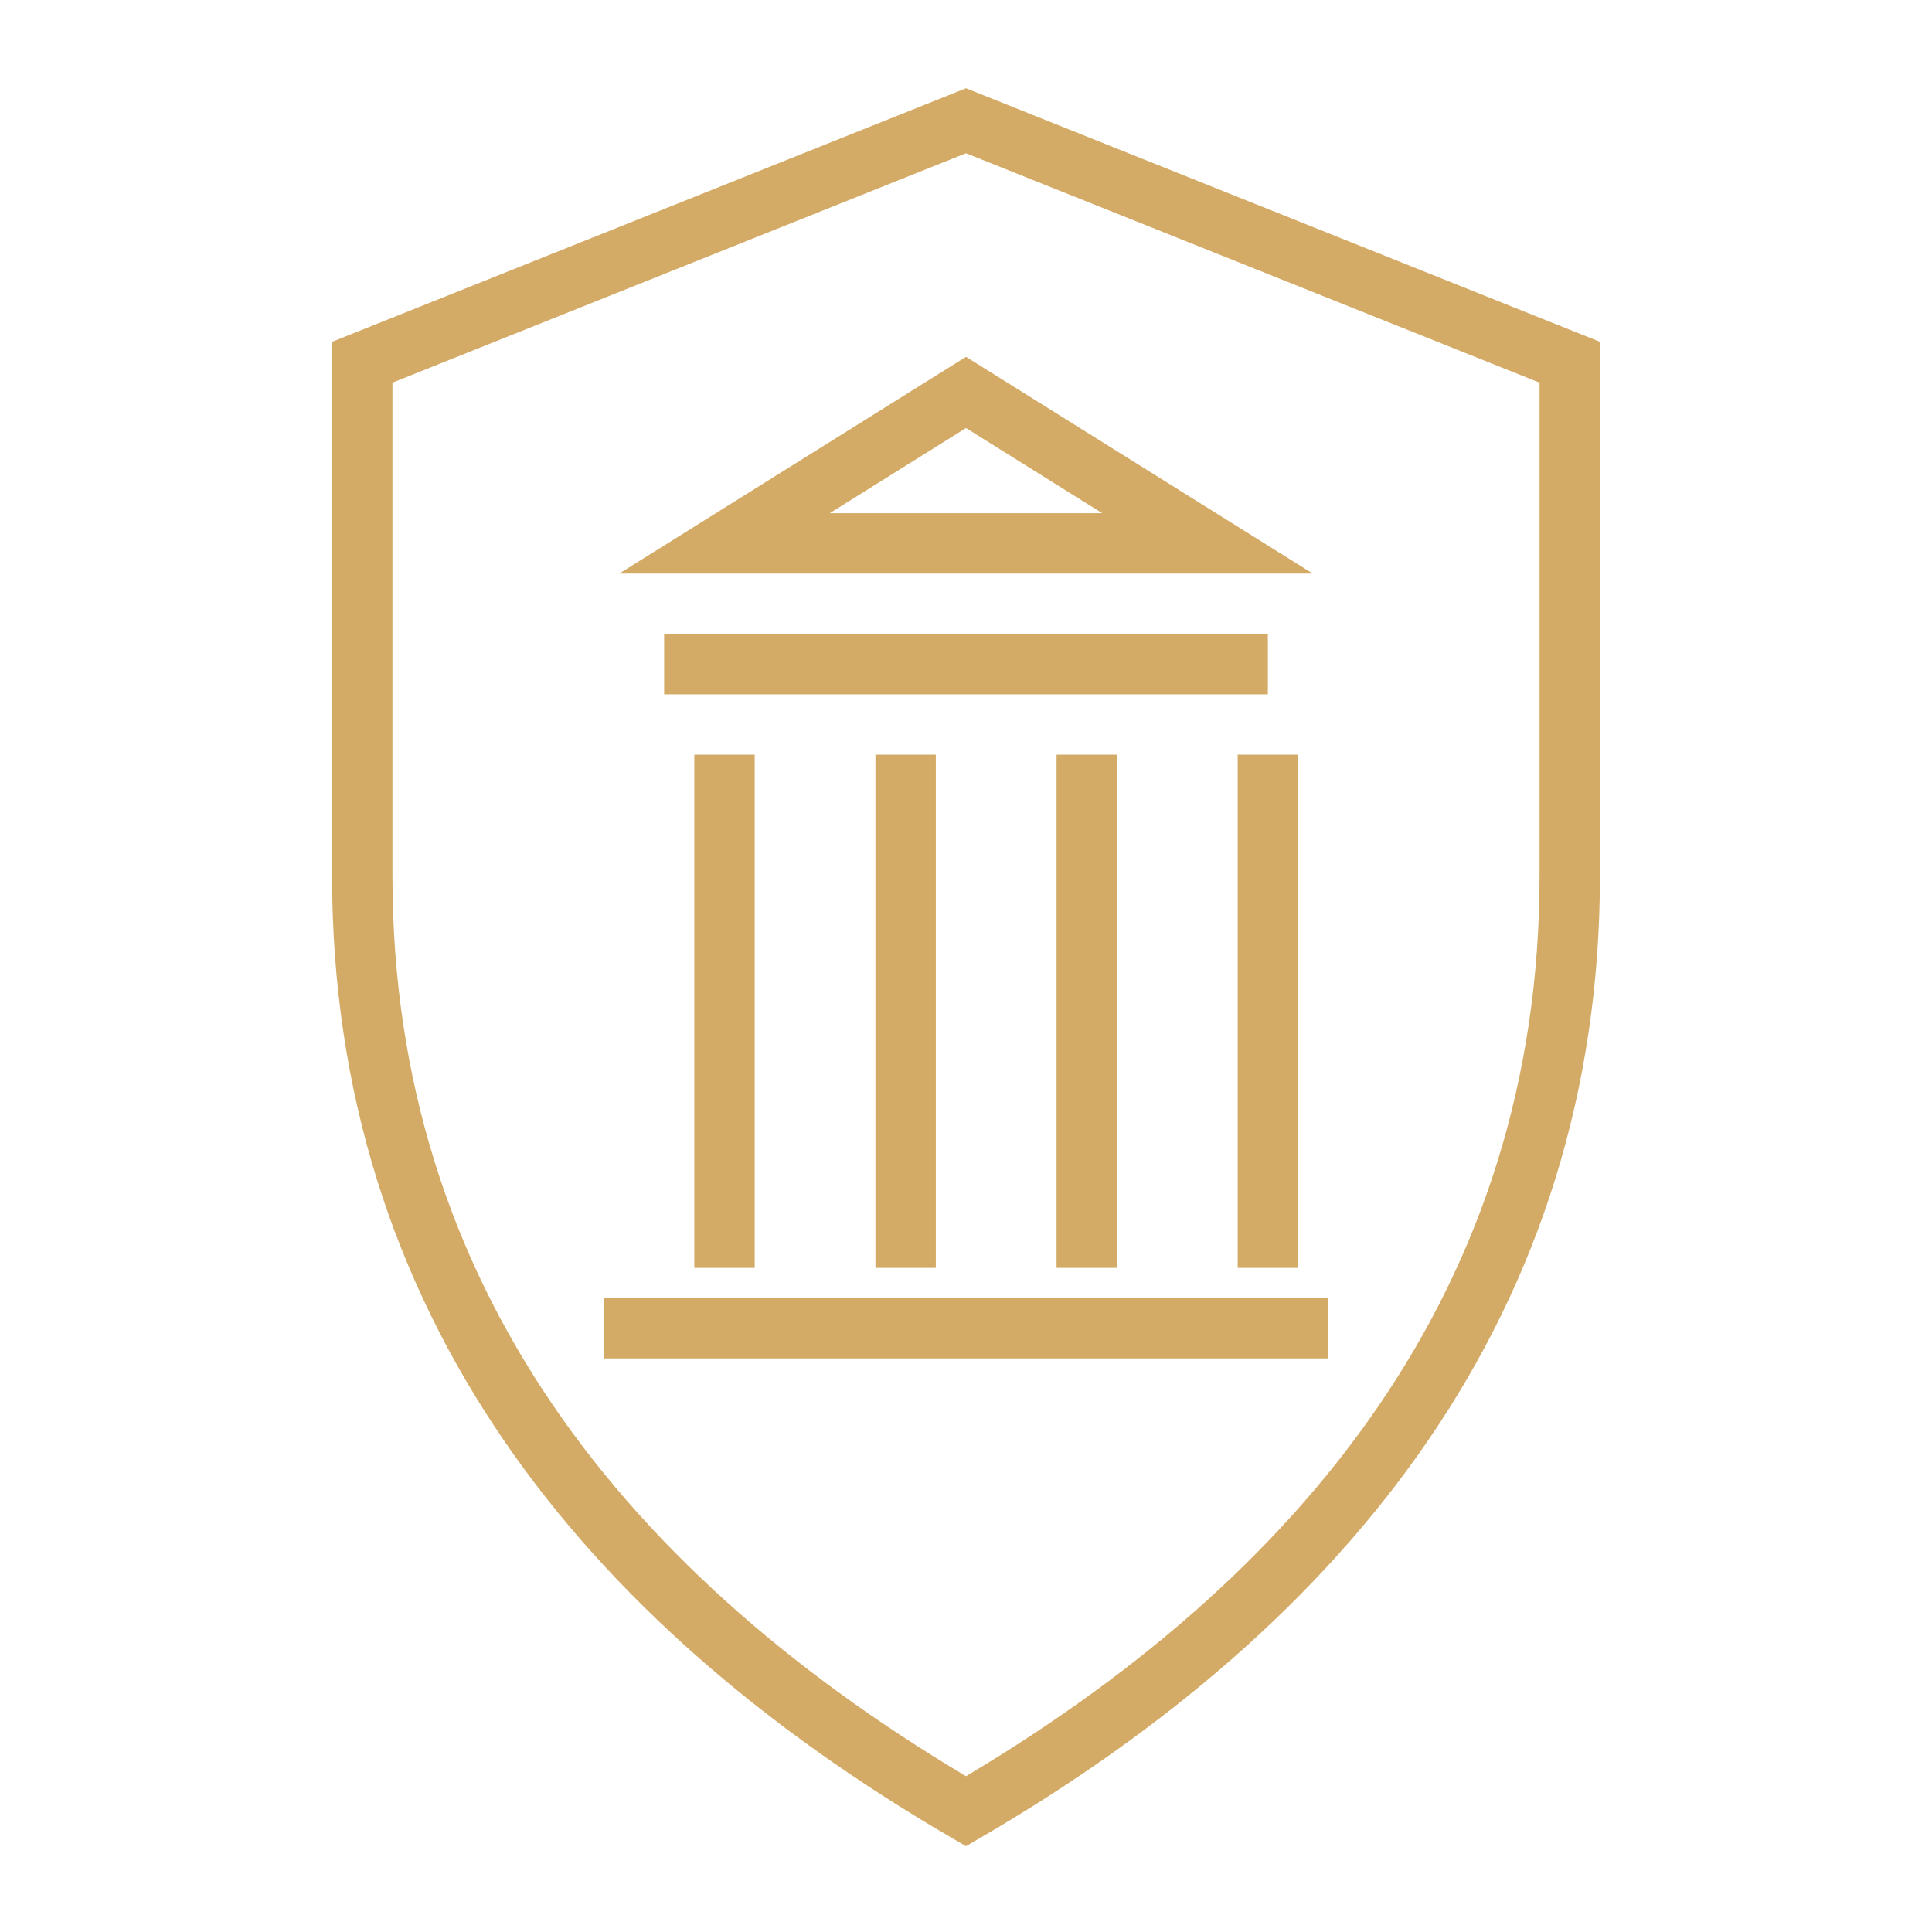
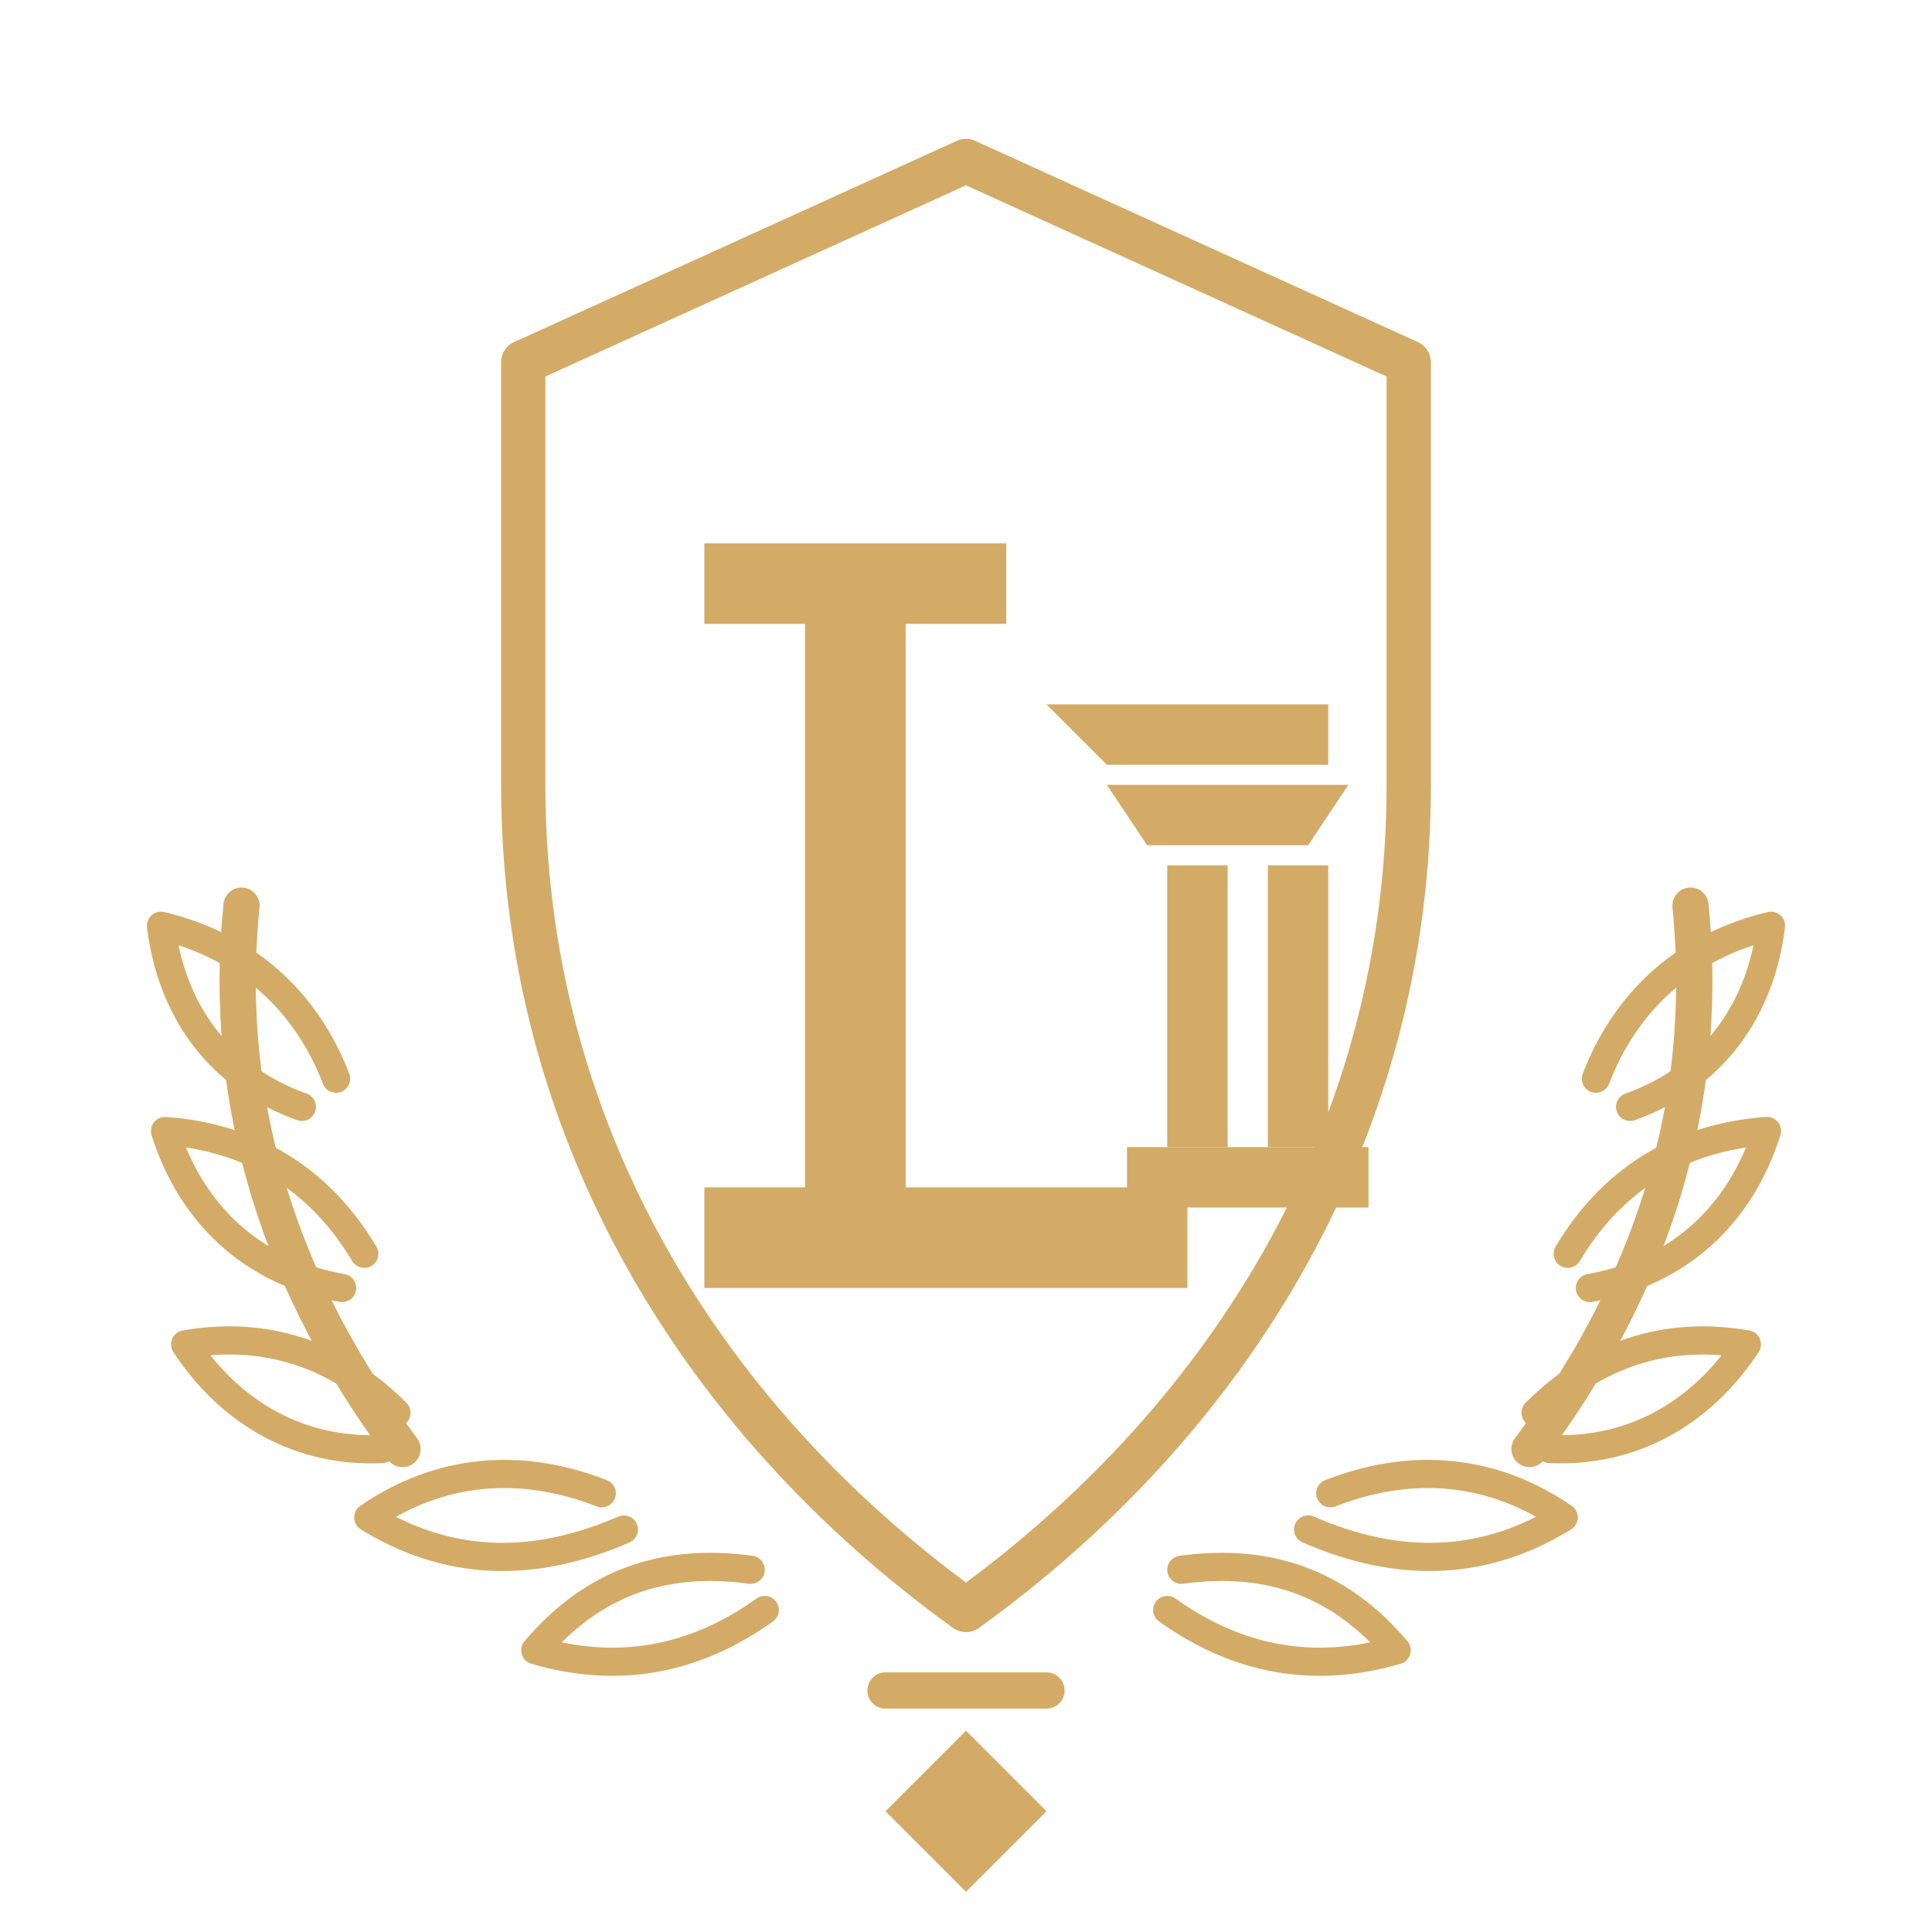
- <svg xmlns="http://www.w3.org/2000/svg" viewBox="0 0 64 64" aria-hidden="true">
-   <path d="M32 4 52 12v17c0 14-8 24-20 31C20 53 12 43 12 29V12z" fill="none" stroke="#d3ab66" stroke-width="2" />
-   <path d="M22 22h20M24 25v17M30 25v17M36 25v17M42 25v17M20 44h24M24 18l8-5 8 5z" fill="none" stroke="#d3ab66" stroke-width="2" />
+ <svg xmlns="http://www.w3.org/2000/svg" viewBox="0 0 96 96" aria-hidden="true">
+   <g fill="none" stroke="#d3ab66" stroke-linecap="round" stroke-linejoin="round">
+     <path d="M48 8 70 18v21c0 17-8.7 31.4-22 41-13.3-9.6-22-24-22-41V18z" stroke-width="2.2" />
+     <path d="M20 72c-6-8-9-17-8-27" stroke-width="1.8" />
+     <path d="M76 72c6-8 9-17 8-27" stroke-width="1.8" />
+     <path d="M17 64c-4.5-.8-7.5-3.7-8.8-7.8 4.3.3 7.7 2.4 9.9 6.1" stroke-width="1.4" />
+     <path d="M15 55c-4.2-1.5-6.5-4.9-7-9 4.2 1 7.2 3.7 8.7 7.6" stroke-width="1.4" />
+     <path d="M19 72c-4 .2-7.5-1.7-9.8-5.2 4-.7 7.6.5 10.5 3.4" stroke-width="1.4" />
+     <path d="M79 64c4.5-.8 7.5-3.7 8.8-7.8-4.3.3-7.7 2.4-9.9 6.1" stroke-width="1.4" />
+     <path d="M81 55c4.2-1.5 6.5-4.9 7-9-4.2 1-7.2 3.7-8.7 7.6" stroke-width="1.4" />
+     <path d="M77 72c4 .2 7.5-1.7 9.8-5.2-4-.7-7.6.5-10.5 3.4" stroke-width="1.4" />
+     <path d="M31 76c-4.6 2-8.8 1.8-12.7-.6 3.5-2.4 7.5-2.8 11.6-1.2" stroke-width="1.4" />
+     <path d="M65 76c4.6 2 8.8 1.8 12.7-.6-3.5-2.4-7.5-2.8-11.6-1.2" stroke-width="1.4" />
+     <path d="M38 80c-3.5 2.5-7.3 3.2-11.4 2 2.8-3.3 6.3-4.6 10.7-4" stroke-width="1.4" />
+     <path d="M58 80c3.5 2.5 7.3 3.2 11.4 2-2.8-3.3-6.3-4.6-10.7-4" stroke-width="1.4" />
+     <path d="M44 84h8" stroke-width="1.8" />
+   </g>
+   <g fill="#d3ab66">
+     <path d="M35 27h15v4h-5v28h14v5H35v-5h5V31h-5z" />
+     <path d="M52 35h14v3H55z" />
+     <path d="M55 39h12l-2 3H57z" />
+     <path d="M58 43h3v14h-3zM63 43h3v14h-3z" />
+     <path d="M56 57h12v3H56z" />
+     <path d="M48 86l4 4-4 4-4-4z" />
+   </g>
</svg>
